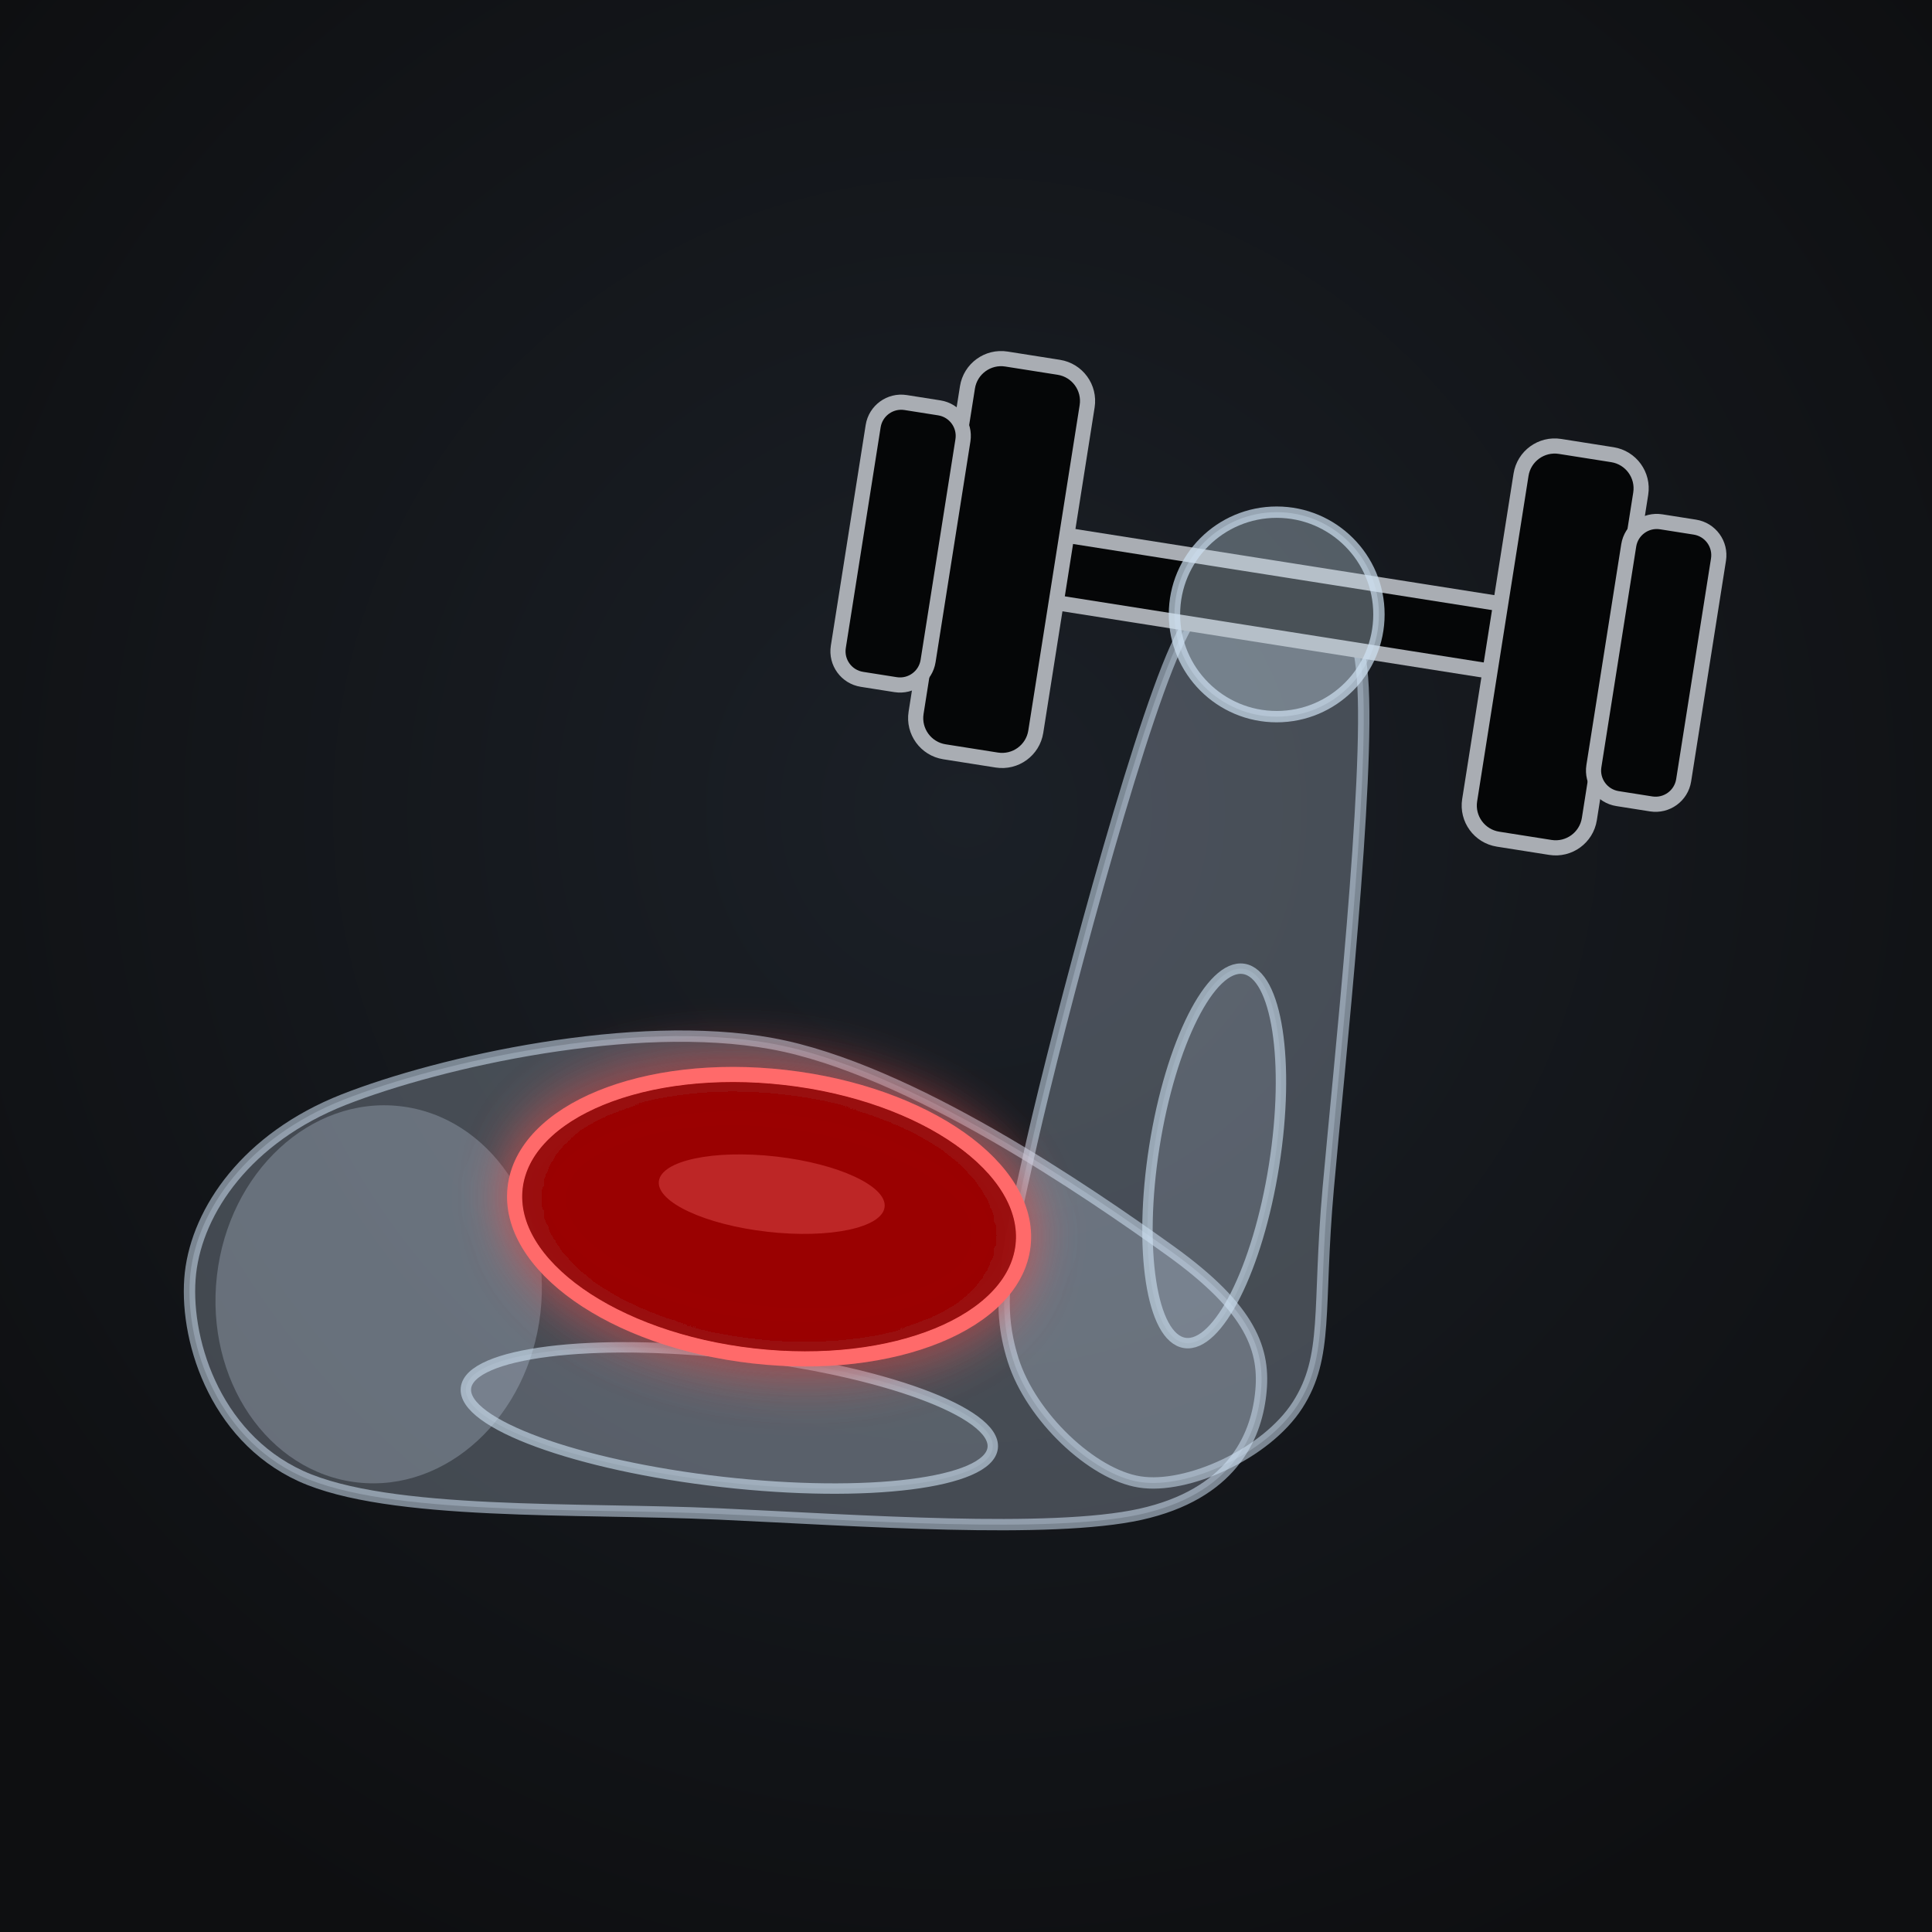
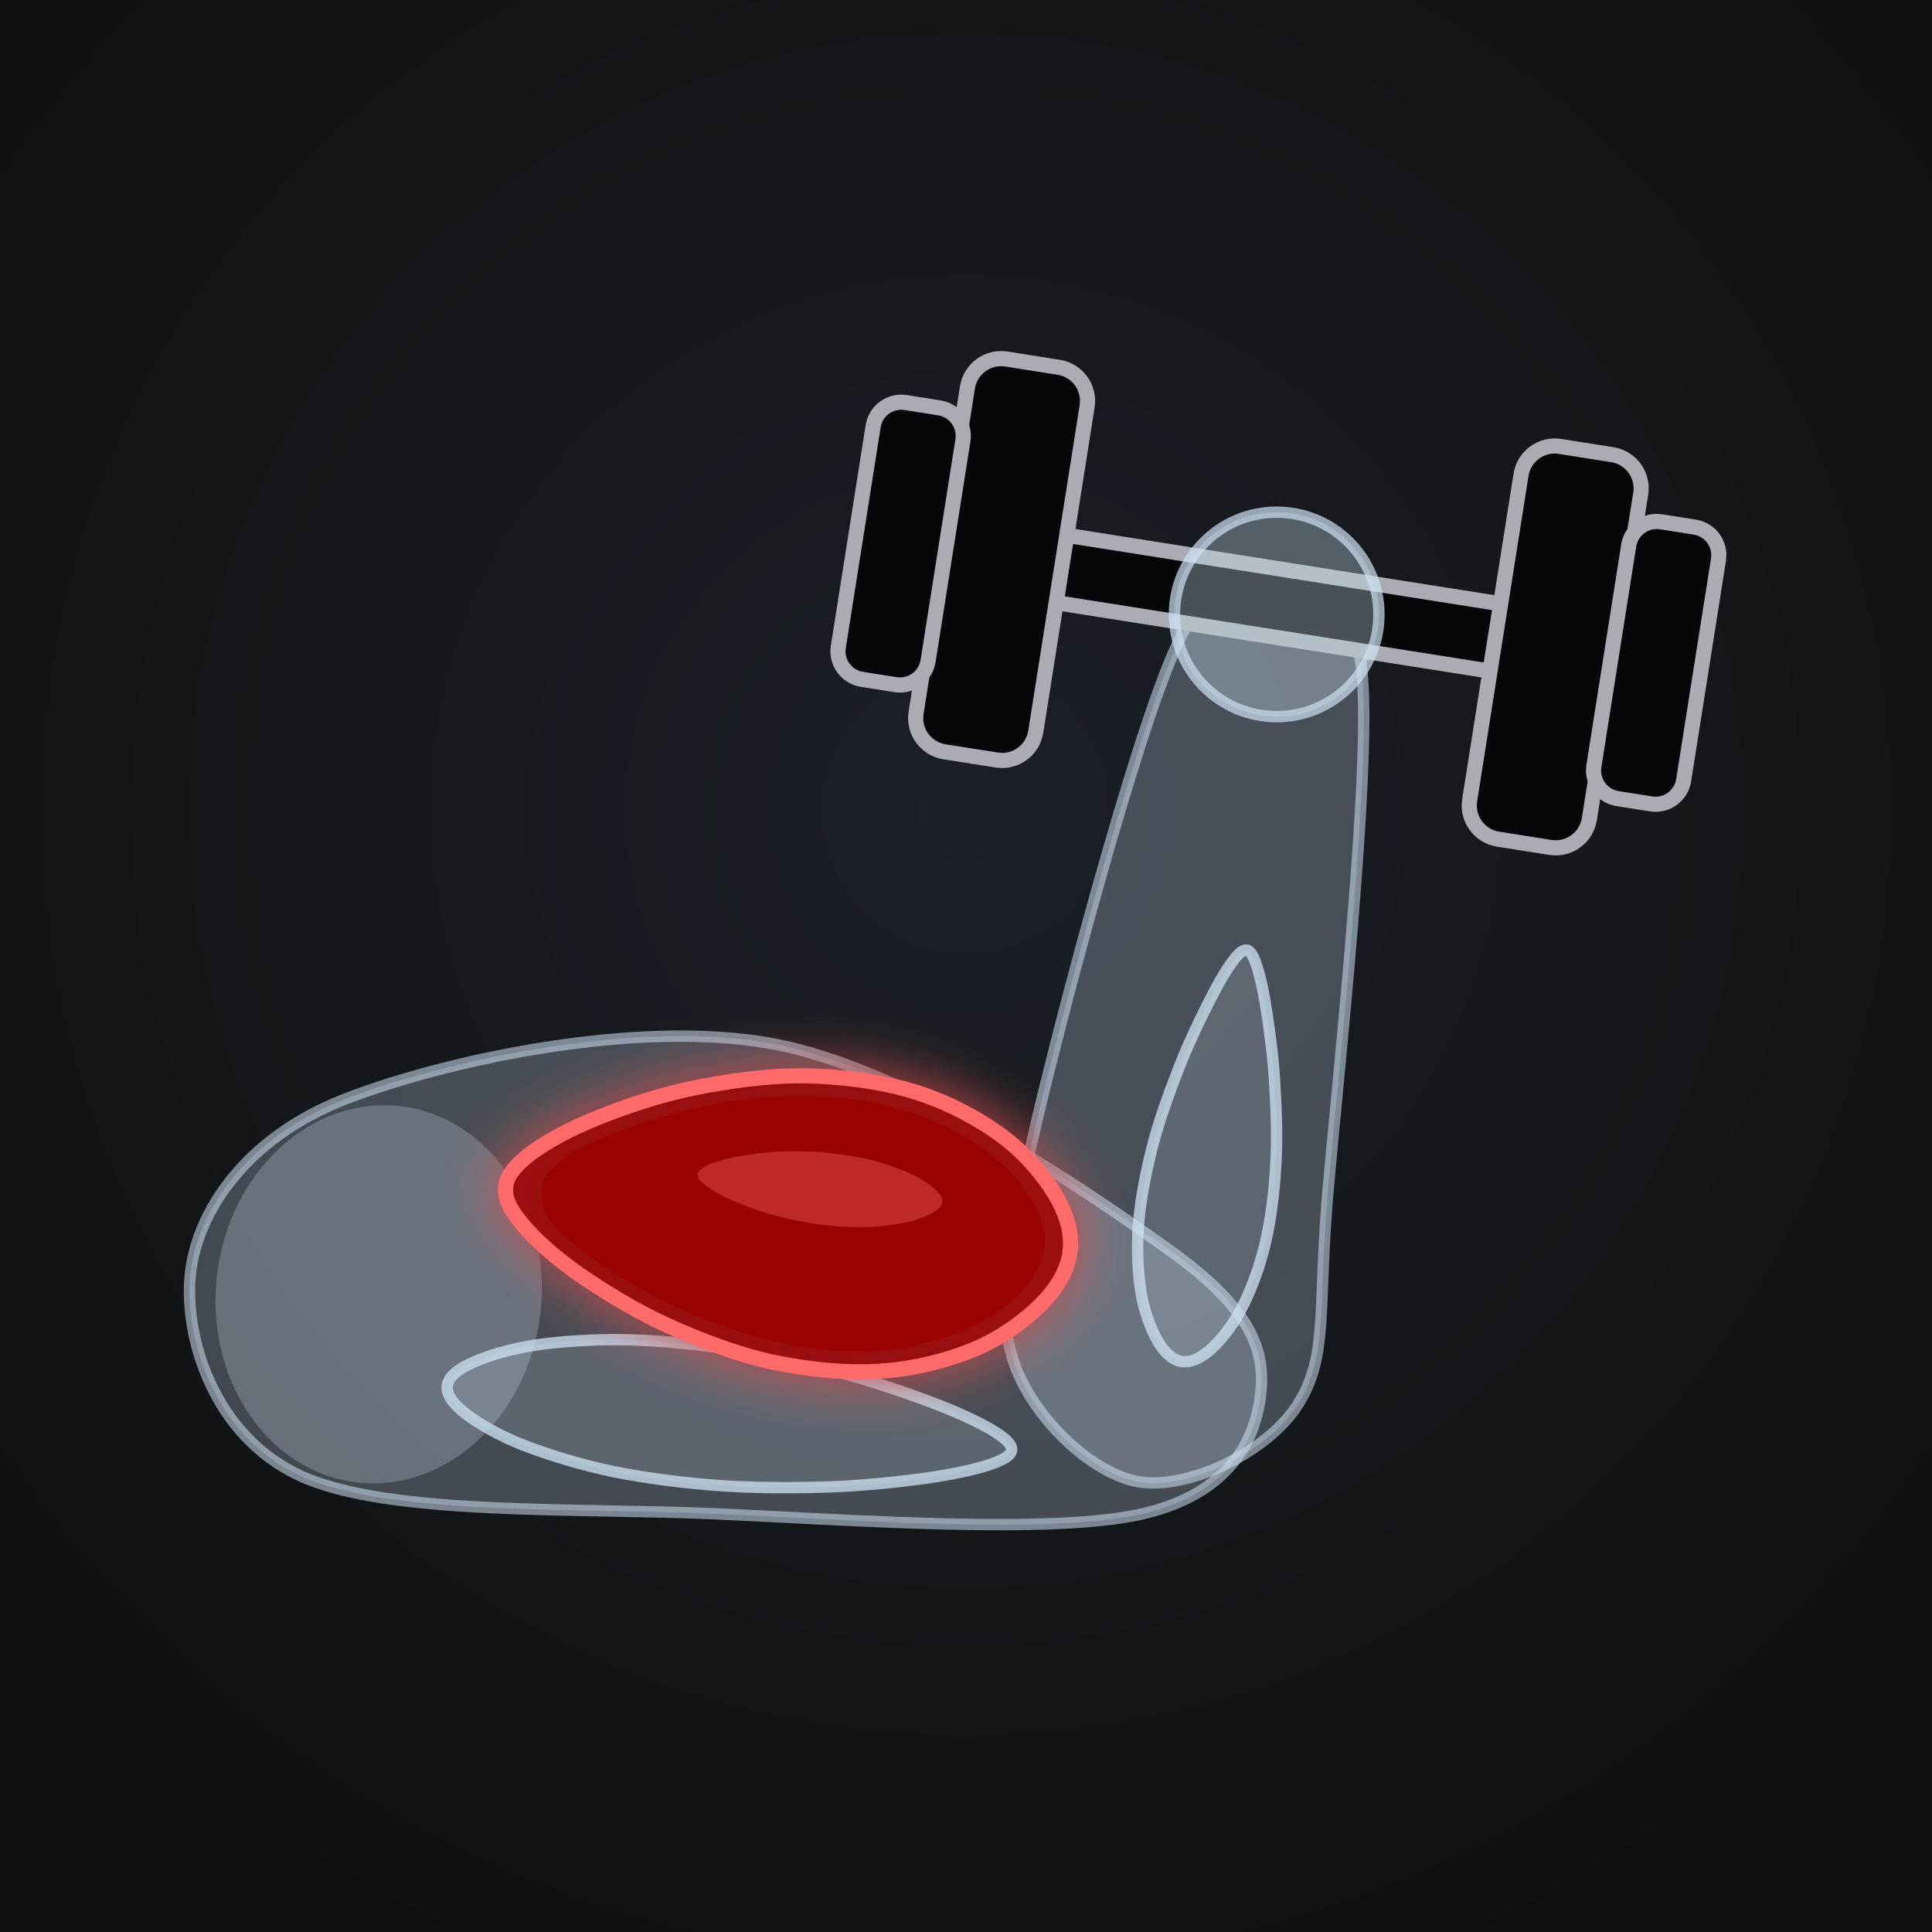
<svg xmlns="http://www.w3.org/2000/svg" viewBox="0 0 100 100">
  <defs>
    <filter id="glow" x="-50%" y="-50%" width="200%" height="200%">
      <feGaussianBlur stdDeviation="1.4" result="b" />
      <feMerge>
        <feMergeNode in="b" />
        <feMergeNode in="SourceGraphic" />
      </feMerge>
    </filter>
    <radialGradient id="vg" cx="50%" cy="42%" r="65%">
      <stop offset="0" stop-color="#1b2027" />
      <stop offset="1" stop-color="#0e0f11" />
    </radialGradient>
  </defs>
  <rect width="100" height="100" rx="0" fill="#0e0f11" />
  <rect x="0" y="0" width="100" height="100" rx="0" fill="url(#vg)" />
  <g transform="translate(50 50) scale(0.98) translate(-50 -49)">
    <g fill="#CFE2F3" fill-opacity=".26">
      <path d="M9.04 65.21C9.42 61.9 12.01 58.08 17.13 56.06C22.25 54.05 32.47 51.77 39.75 53.1C47.03 54.43 56.49 60.96 60.79 64.04C65.09 67.13 65.83 69.31 65.56 71.63C65.3 73.95 63.98 76.9 59.21 77.96C54.44 79.01 44.32 78.28 36.93 77.94C29.54 77.6 19.52 78.06 14.87 75.94C10.22 73.81 8.67 68.52 9.04 65.21Z" />
      <path d="M59.17 76.25C56.67 75.86 53.44 72.81 52.49 69.81C51.55 66.82 52.06 64.55 53.48 58.29C54.91 52.02 58.87 37.09 61.06 32.22C63.25 27.35 64.98 28.79 66.62 29.05C68.27 29.31 70.52 28.5 70.94 33.78C71.36 39.06 69.7 54.36 69.13 60.76C68.56 67.16 69.17 69.6 67.51 72.19C65.85 74.77 61.67 76.65 59.17 76.25Z" />
      <ellipse cx="18.98" cy="66.34" rx="8.6" ry="10" transform="rotate(6.48 18.98 66.34)" />
    </g>
    <g fill="none" stroke="#CFE2F3" stroke-opacity="0.55" stroke-width="0.6">
      <path d="M9.04 65.21C9.42 61.9 12.01 58.08 17.13 56.06C22.25 54.05 32.47 51.77 39.75 53.1C47.03 54.43 56.49 60.96 60.79 64.04C65.09 67.13 65.83 69.31 65.56 71.63C65.3 73.95 63.98 76.9 59.21 77.96C54.44 79.01 44.32 78.28 36.93 77.94C29.54 77.6 19.52 78.06 14.87 75.94C10.22 73.81 8.67 68.52 9.04 65.21Z" />
      <path d="M59.17 76.25C56.67 75.86 53.44 72.81 52.49 69.81C51.55 66.82 52.06 64.55 53.48 58.29C54.91 52.02 58.87 37.09 61.06 32.22C63.25 27.35 64.98 28.79 66.62 29.05C68.27 29.31 70.52 28.5 70.94 33.78C71.36 39.06 69.7 54.36 69.13 60.76C68.56 67.16 69.17 69.6 67.51 72.19C65.85 74.77 61.67 76.65 59.17 76.25Z" />
    </g>
-     <ellipse cx="37.5" cy="72.87" rx="14" ry="3.4" transform="rotate(6.48 37.5 72.87)" fill="#CFE2F3" fill-opacity=".14" stroke="#CFE2F3" stroke-opacity=".6" stroke-width=".55" />
-     <ellipse cx="63.11" cy="59.03" rx="10" ry="3.2" transform="rotate(-81.03 63.11 59.03)" fill="#CFE2F3" fill-opacity=".14" stroke="#CFE2F3" stroke-opacity=".6" stroke-width=".55" />
-     <ellipse cx="39.6" cy="62.24" rx="13.5" ry="7.4" transform="rotate(6.48 39.6 62.24)" fill="#990000" fill-opacity=".92" stroke="#ff6b6b" stroke-width=".8" filter="url(#glow)" />
-     <ellipse cx="39.74" cy="61.05" rx="6" ry="2" transform="rotate(6.48 39.74 61.05)" fill="#ff6b6b" fill-opacity=".35" />
+     <path d="M52.41 74.57C52.37 74.87 51.93 75.11 51.17 75.36C50.4 75.61 49.2 75.87 47.82 76.06C46.43 76.25 44.65 76.44 42.87 76.51C41.08 76.57 39.01 76.58 37.1 76.45C35.19 76.32 33.14 76.06 31.4 75.71C29.67 75.35 27.97 74.83 26.66 74.32C25.36 73.82 24.26 73.17 23.58 72.65C22.9 72.12 22.55 71.63 22.6 71.18C22.65 70.73 23.11 70.32 23.89 69.97C24.66 69.61 25.88 69.23 27.27 69.02C28.65 68.82 30.42 68.7 32.2 68.74C33.97 68.79 36.02 69 37.91 69.29C39.8 69.59 41.82 70.07 43.55 70.53C45.27 71 46.96 71.58 48.27 72.08C49.57 72.57 50.69 73.1 51.38 73.51C52.07 73.93 52.44 74.26 52.41 74.57Z" fill="#CFE2F3" fill-opacity=".17" stroke="#CFE2F3" stroke-opacity=".75" stroke-width=".6" />
+     <path d="M64.82 48.16C65.05 48.2 65.21 48.53 65.39 49.1C65.57 49.67 65.76 50.57 65.91 51.6C66.06 52.62 66.24 53.95 66.31 55.27C66.39 56.6 66.45 58.14 66.36 59.54C66.28 60.95 66.1 62.45 65.79 63.71C65.49 64.98 65.02 66.2 64.53 67.13C64.05 68.05 63.41 68.82 62.89 69.28C62.36 69.74 61.84 69.96 61.39 69.89C60.93 69.82 60.51 69.45 60.15 68.85C59.8 68.25 59.43 67.33 59.25 66.29C59.08 65.26 59.01 63.95 59.11 62.66C59.21 61.36 59.5 59.88 59.85 58.51C60.2 57.15 60.73 55.7 61.21 54.47C61.69 53.23 62.26 52.02 62.73 51.09C63.19 50.16 63.64 49.37 63.99 48.88C64.34 48.39 64.59 48.13 64.82 48.16Z" fill="#CFE2F3" fill-opacity=".17" stroke="#CFE2F3" stroke-opacity=".75" stroke-width=".6" />
+     <path d="M55.5 64.05C55.39 65.01 54.87 65.93 54.04 66.79C53.2 67.66 51.92 68.61 50.49 69.22C49.06 69.82 47.25 70.29 45.46 70.4C43.67 70.52 41.62 70.31 39.74 69.91C37.86 69.5 35.87 68.73 34.18 67.96C32.49 67.19 30.85 66.17 29.59 65.3C28.33 64.42 27.26 63.47 26.61 62.69C25.96 61.92 25.62 61.3 25.69 60.66C25.76 60.03 26.24 59.49 27.04 58.88C27.85 58.28 29.1 57.59 30.53 57.02C31.95 56.45 33.78 55.82 35.6 55.45C37.42 55.08 39.53 54.78 41.45 54.8C43.38 54.83 45.42 55.09 47.14 55.6C48.86 56.11 50.52 56.98 51.78 57.89C53.04 58.79 54.07 60.02 54.69 61.04C55.31 62.07 55.61 63.09 55.5 64.05Z" fill="#990000" fill-opacity=".92" stroke="#ff6b6b" stroke-width="0.8" filter="url(#glow)" />
+     <path d="M48.75 61.47C48.72 61.69 48.52 61.88 48.18 62.07C47.84 62.25 47.31 62.45 46.71 62.57C46.1 62.69 45.33 62.78 44.56 62.79C43.79 62.8 42.9 62.74 42.08 62.62C41.25 62.51 40.38 62.31 39.63 62.1C38.88 61.88 38.16 61.6 37.59 61.35C37.03 61.11 36.56 60.82 36.26 60.6C35.97 60.37 35.81 60.18 35.83 60C35.85 59.82 36.05 59.67 36.38 59.51C36.72 59.36 37.25 59.19 37.85 59.08C38.46 58.96 39.23 58.85 40 58.81C40.78 58.77 41.68 58.78 42.5 58.85C43.33 58.92 44.21 59.06 44.96 59.24C45.71 59.43 46.44 59.69 47.01 59.94C47.57 60.19 48.04 60.51 48.33 60.76C48.62 61.01 48.77 61.25 48.75 61.47Z" fill="#ff6b6b" fill-opacity=".38" />
    <g transform="translate(66.5 29.84) rotate(-171.03)" fill="#050607" stroke="#a9adb3" stroke-width="0.8" stroke-linejoin="round">
      <rect x="-21" y="-1.8" width="42" height="3.6" rx="1" />
      <rect x="-18" y="-10.5" width="6.4" height="21" rx="1.8" />
      <rect x="11.6" y="-10.5" width="6.4" height="21" rx="1.8" />
      <rect x="-22.6" y="-7.4" width="4.8" height="14.8" rx="1.5" />
      <rect x="17.8" y="-7.4" width="4.8" height="14.8" rx="1.5" />
    </g>
    <circle cx="66.41" cy="30.43" r="5.4" fill="#CFE2F3" fill-opacity=".34" stroke="#CFE2F3" stroke-opacity=".7" stroke-width=".6" />
  </g>
</svg>
